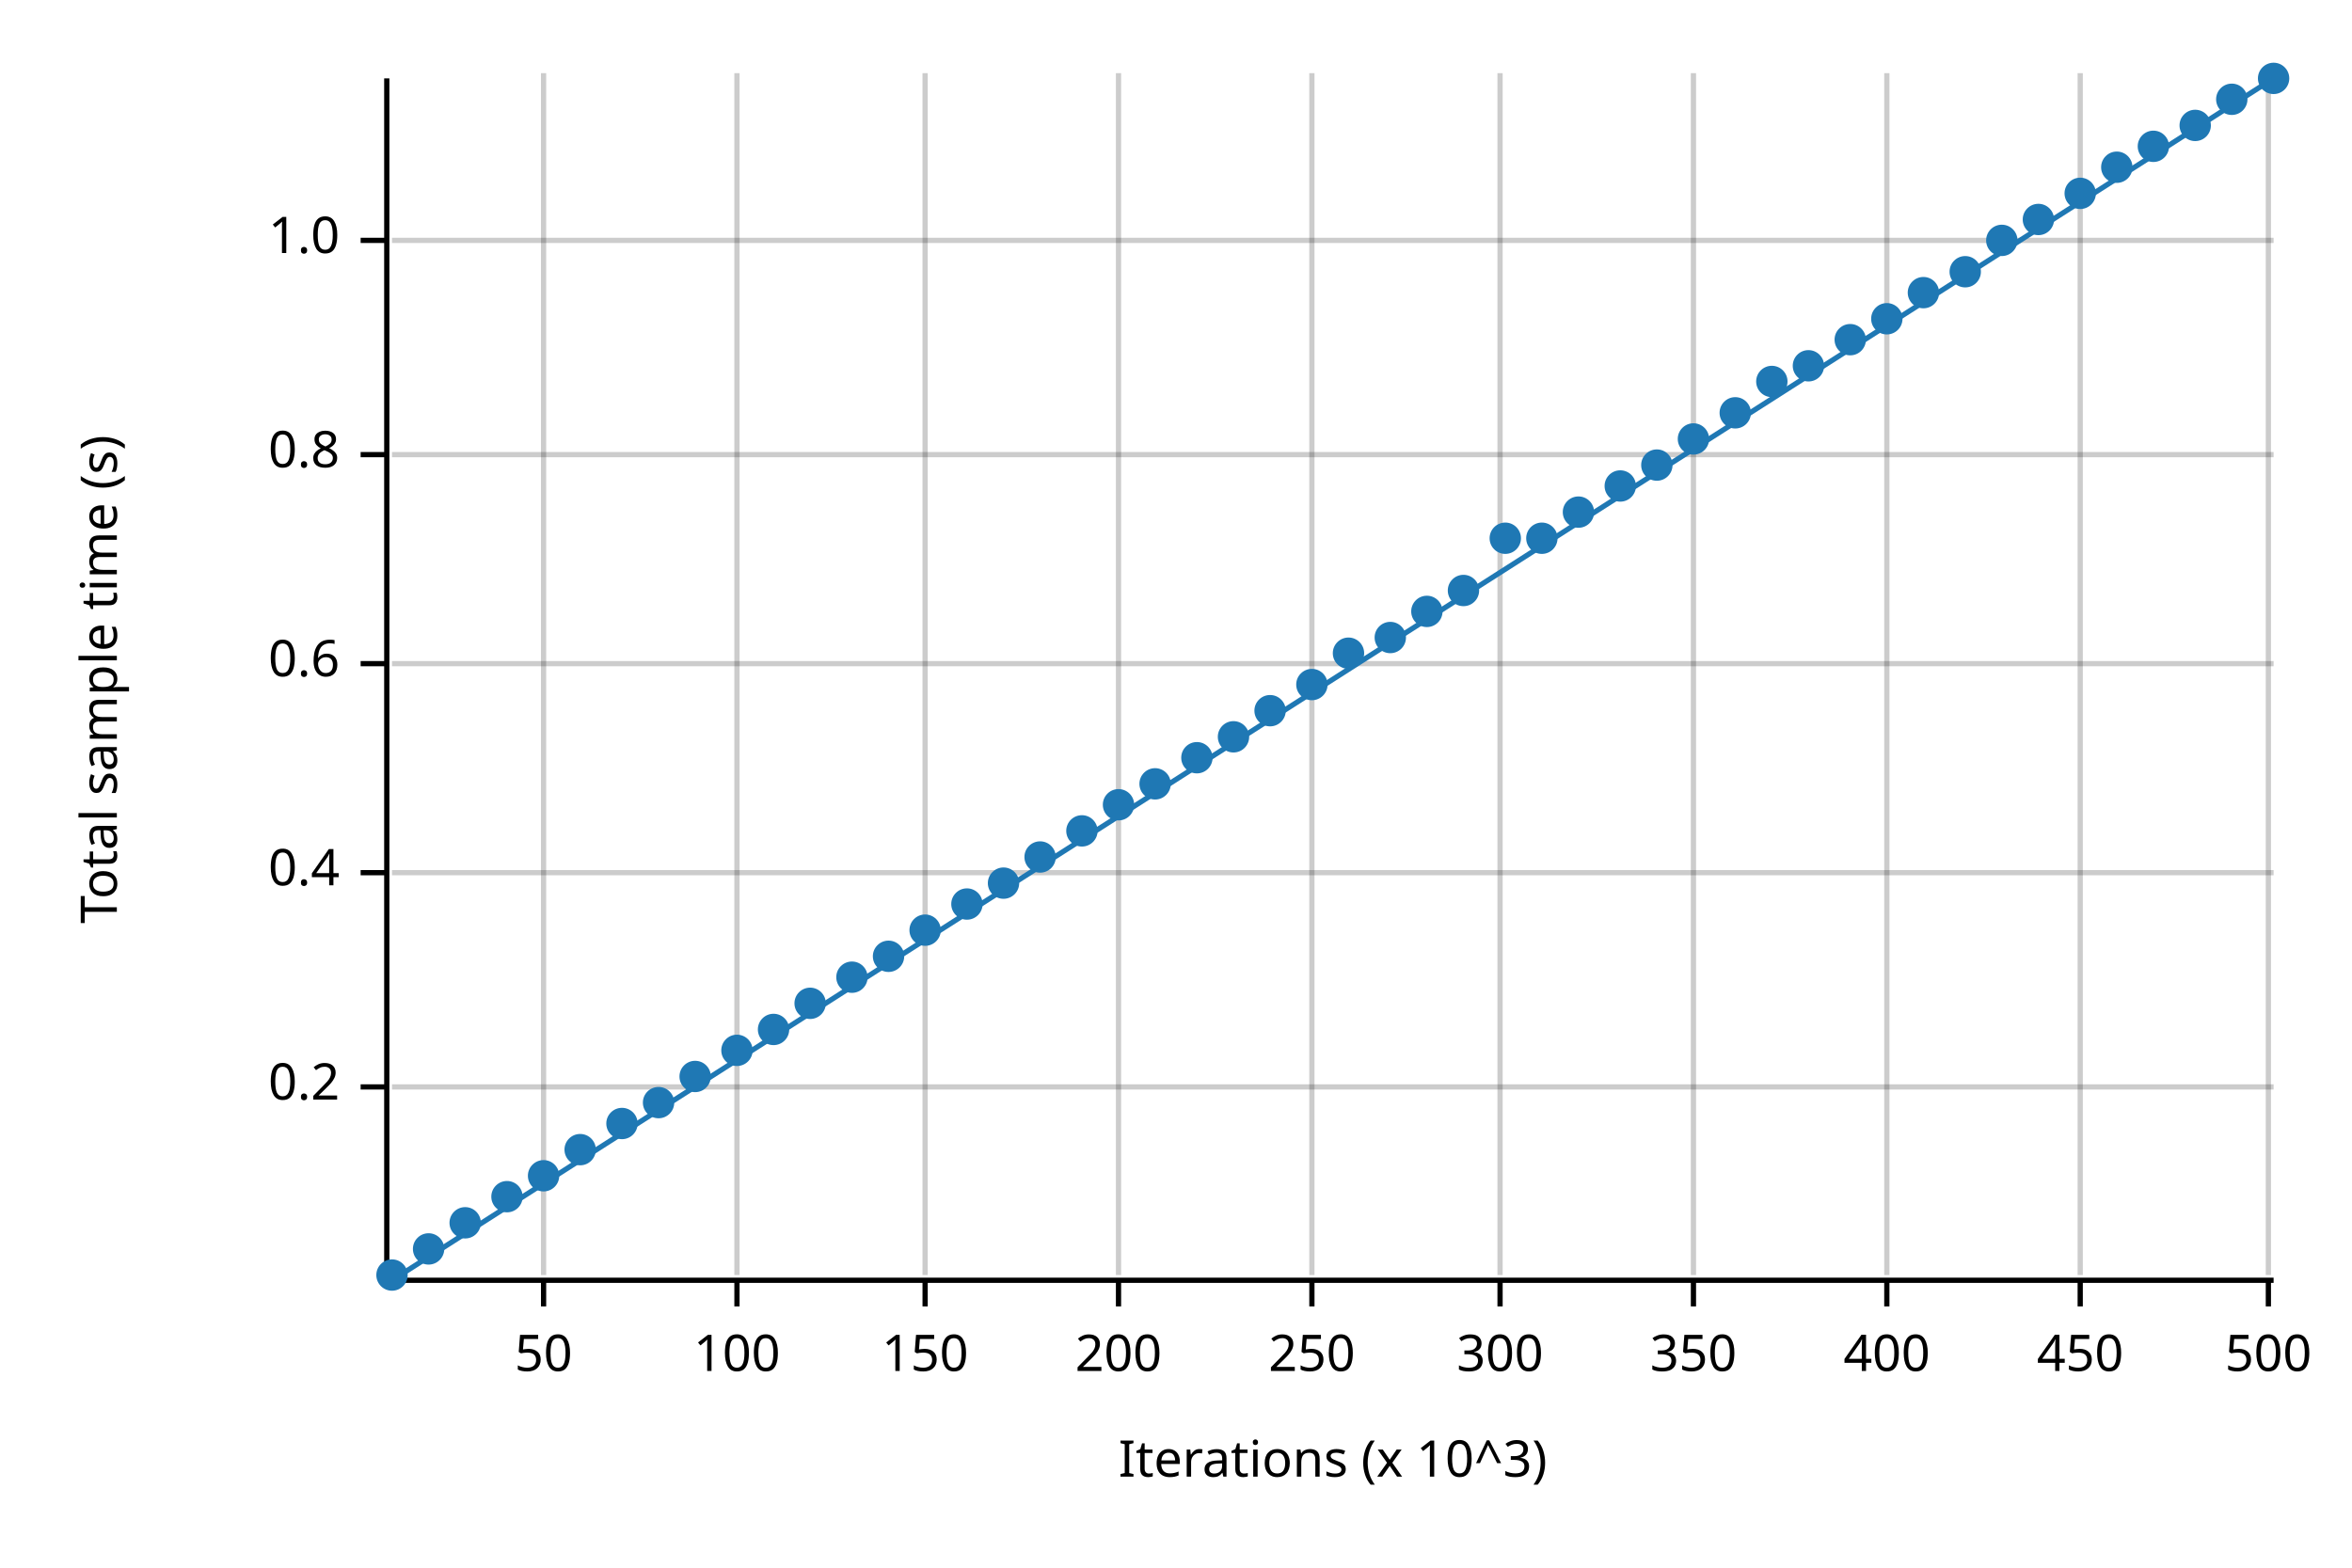
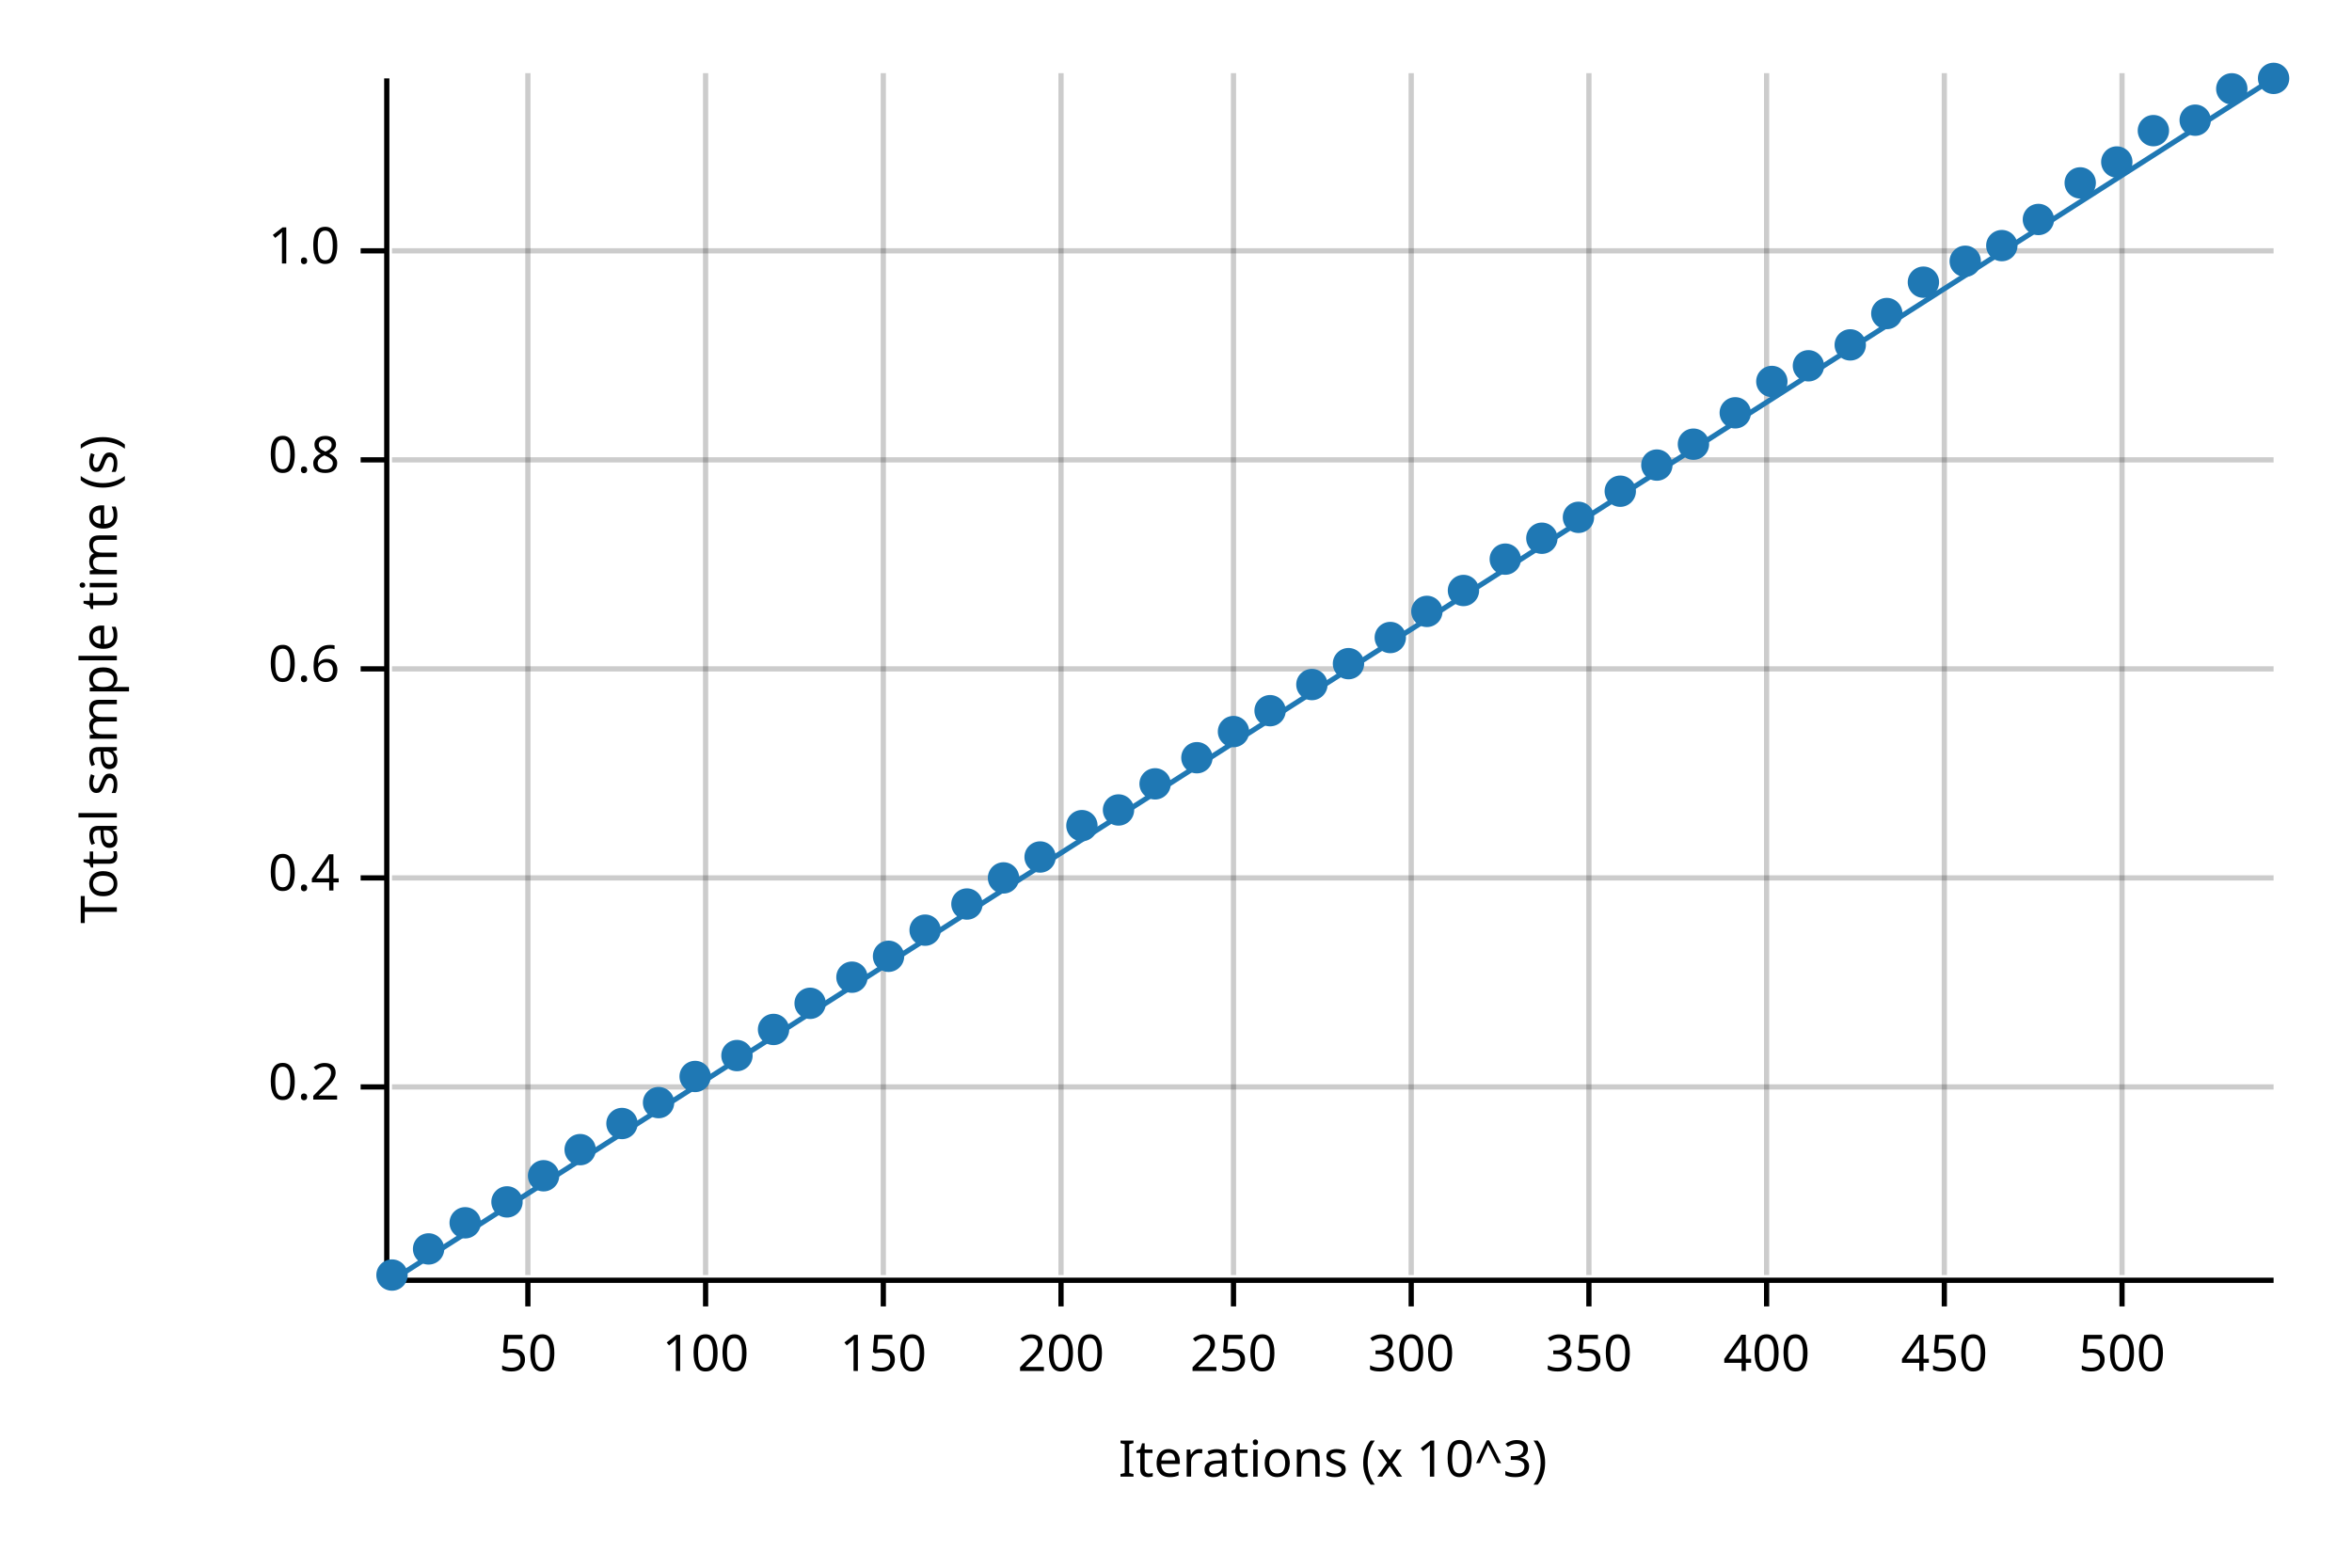
<svg xmlns="http://www.w3.org/2000/svg" width="450" height="300" viewBox="0 0 450 300">
  <text x="15" y="130" dy="0.76em" text-anchor="middle" font-family="sans-serif" font-size="9.677" opacity="1" fill="#000000" transform="rotate(270, 15, 130)">
Total sample time (s)
</text>
  <text x="255" y="285" dy="-0.5ex" text-anchor="middle" font-family="sans-serif" font-size="9.677" opacity="1" fill="#000000">
Iterations (x 10^3)
</text>
-   <line opacity="0.2" stroke="#000000" stroke-width="1" x1="104" y1="244" x2="104" y2="14" />
-   <line opacity="0.2" stroke="#000000" stroke-width="1" x1="141" y1="244" x2="141" y2="14" />
-   <line opacity="0.2" stroke="#000000" stroke-width="1" x1="177" y1="244" x2="177" y2="14" />
-   <line opacity="0.2" stroke="#000000" stroke-width="1" x1="214" y1="244" x2="214" y2="14" />
-   <line opacity="0.2" stroke="#000000" stroke-width="1" x1="251" y1="244" x2="251" y2="14" />
-   <line opacity="0.2" stroke="#000000" stroke-width="1" x1="287" y1="244" x2="287" y2="14" />
-   <line opacity="0.2" stroke="#000000" stroke-width="1" x1="324" y1="244" x2="324" y2="14" />
-   <line opacity="0.2" stroke="#000000" stroke-width="1" x1="361" y1="244" x2="361" y2="14" />
-   <line opacity="0.2" stroke="#000000" stroke-width="1" x1="398" y1="244" x2="398" y2="14" />
-   <line opacity="0.2" stroke="#000000" stroke-width="1" x1="434" y1="244" x2="434" y2="14" />
+   <line opacity="0.2" stroke="#000000" stroke-width="1" x1="101" y1="244" x2="101" y2="14" />
+   <line opacity="0.2" stroke="#000000" stroke-width="1" x1="135" y1="244" x2="135" y2="14" />
+   <line opacity="0.2" stroke="#000000" stroke-width="1" x1="169" y1="244" x2="169" y2="14" />
+   <line opacity="0.2" stroke="#000000" stroke-width="1" x1="203" y1="244" x2="203" y2="14" />
+   <line opacity="0.2" stroke="#000000" stroke-width="1" x1="236" y1="244" x2="236" y2="14" />
+   <line opacity="0.2" stroke="#000000" stroke-width="1" x1="270" y1="244" x2="270" y2="14" />
+   <line opacity="0.2" stroke="#000000" stroke-width="1" x1="304" y1="244" x2="304" y2="14" />
+   <line opacity="0.2" stroke="#000000" stroke-width="1" x1="338" y1="244" x2="338" y2="14" />
+   <line opacity="0.2" stroke="#000000" stroke-width="1" x1="372" y1="244" x2="372" y2="14" />
+   <line opacity="0.2" stroke="#000000" stroke-width="1" x1="406" y1="244" x2="406" y2="14" />
  <line opacity="0.2" stroke="#000000" stroke-width="1" x1="75" y1="208" x2="435" y2="208" />
-   <line opacity="0.2" stroke="#000000" stroke-width="1" x1="75" y1="167" x2="435" y2="167" />
-   <line opacity="0.2" stroke="#000000" stroke-width="1" x1="75" y1="127" x2="435" y2="127" />
-   <line opacity="0.2" stroke="#000000" stroke-width="1" x1="75" y1="87" x2="435" y2="87" />
-   <line opacity="0.2" stroke="#000000" stroke-width="1" x1="75" y1="46" x2="435" y2="46" />
+   <line opacity="0.2" stroke="#000000" stroke-width="1" x1="75" y1="168" x2="435" y2="168" />
+   <line opacity="0.2" stroke="#000000" stroke-width="1" x1="75" y1="128" x2="435" y2="128" />
+   <line opacity="0.2" stroke="#000000" stroke-width="1" x1="75" y1="88" x2="435" y2="88" />
+   <line opacity="0.2" stroke="#000000" stroke-width="1" x1="75" y1="48" x2="435" y2="48" />
  <polyline fill="none" opacity="1" stroke="#000000" stroke-width="1" points="74,15 74,245 " />
  <text x="65" y="208" dy="0.5ex" text-anchor="end" font-family="sans-serif" font-size="9.677" opacity="1" fill="#000000">
0.2
</text>
  <polyline fill="none" opacity="1" stroke="#000000" stroke-width="1" points="69,208 74,208 " />
-   <text x="65" y="167" dy="0.5ex" text-anchor="end" font-family="sans-serif" font-size="9.677" opacity="1" fill="#000000">
+   <text x="65" y="168" dy="0.5ex" text-anchor="end" font-family="sans-serif" font-size="9.677" opacity="1" fill="#000000">
0.4
</text>
-   <polyline fill="none" opacity="1" stroke="#000000" stroke-width="1" points="69,167 74,167 " />
-   <text x="65" y="127" dy="0.5ex" text-anchor="end" font-family="sans-serif" font-size="9.677" opacity="1" fill="#000000">
+   <polyline fill="none" opacity="1" stroke="#000000" stroke-width="1" points="69,168 74,168 " />
+   <text x="65" y="128" dy="0.5ex" text-anchor="end" font-family="sans-serif" font-size="9.677" opacity="1" fill="#000000">
0.6
</text>
-   <polyline fill="none" opacity="1" stroke="#000000" stroke-width="1" points="69,127 74,127 " />
-   <text x="65" y="87" dy="0.5ex" text-anchor="end" font-family="sans-serif" font-size="9.677" opacity="1" fill="#000000">
+   <polyline fill="none" opacity="1" stroke="#000000" stroke-width="1" points="69,128 74,128 " />
+   <text x="65" y="88" dy="0.5ex" text-anchor="end" font-family="sans-serif" font-size="9.677" opacity="1" fill="#000000">
0.8
</text>
-   <polyline fill="none" opacity="1" stroke="#000000" stroke-width="1" points="69,87 74,87 " />
-   <text x="65" y="46" dy="0.5ex" text-anchor="end" font-family="sans-serif" font-size="9.677" opacity="1" fill="#000000">
+   <polyline fill="none" opacity="1" stroke="#000000" stroke-width="1" points="69,88 74,88 " />
+   <text x="65" y="48" dy="0.5ex" text-anchor="end" font-family="sans-serif" font-size="9.677" opacity="1" fill="#000000">
1.0
</text>
-   <polyline fill="none" opacity="1" stroke="#000000" stroke-width="1" points="69,46 74,46 " />
+   <polyline fill="none" opacity="1" stroke="#000000" stroke-width="1" points="69,48 74,48 " />
  <polyline fill="none" opacity="1" stroke="#000000" stroke-width="1" points="75,245 435,245 " />
-   <text x="104" y="255" dy="0.76em" text-anchor="middle" font-family="sans-serif" font-size="9.677" opacity="1" fill="#000000">
+   <text x="101" y="255" dy="0.76em" text-anchor="middle" font-family="sans-serif" font-size="9.677" opacity="1" fill="#000000">
50
</text>
-   <polyline fill="none" opacity="1" stroke="#000000" stroke-width="1" points="104,245 104,250 " />
-   <text x="141" y="255" dy="0.76em" text-anchor="middle" font-family="sans-serif" font-size="9.677" opacity="1" fill="#000000">
+   <polyline fill="none" opacity="1" stroke="#000000" stroke-width="1" points="101,245 101,250 " />
+   <text x="135" y="255" dy="0.76em" text-anchor="middle" font-family="sans-serif" font-size="9.677" opacity="1" fill="#000000">
100
</text>
-   <polyline fill="none" opacity="1" stroke="#000000" stroke-width="1" points="141,245 141,250 " />
-   <text x="177" y="255" dy="0.76em" text-anchor="middle" font-family="sans-serif" font-size="9.677" opacity="1" fill="#000000">
+   <polyline fill="none" opacity="1" stroke="#000000" stroke-width="1" points="135,245 135,250 " />
+   <text x="169" y="255" dy="0.76em" text-anchor="middle" font-family="sans-serif" font-size="9.677" opacity="1" fill="#000000">
150
</text>
-   <polyline fill="none" opacity="1" stroke="#000000" stroke-width="1" points="177,245 177,250 " />
-   <text x="214" y="255" dy="0.76em" text-anchor="middle" font-family="sans-serif" font-size="9.677" opacity="1" fill="#000000">
+   <polyline fill="none" opacity="1" stroke="#000000" stroke-width="1" points="169,245 169,250 " />
+   <text x="203" y="255" dy="0.76em" text-anchor="middle" font-family="sans-serif" font-size="9.677" opacity="1" fill="#000000">
200
</text>
-   <polyline fill="none" opacity="1" stroke="#000000" stroke-width="1" points="214,245 214,250 " />
-   <text x="251" y="255" dy="0.76em" text-anchor="middle" font-family="sans-serif" font-size="9.677" opacity="1" fill="#000000">
+   <polyline fill="none" opacity="1" stroke="#000000" stroke-width="1" points="203,245 203,250 " />
+   <text x="236" y="255" dy="0.76em" text-anchor="middle" font-family="sans-serif" font-size="9.677" opacity="1" fill="#000000">
250
</text>
-   <polyline fill="none" opacity="1" stroke="#000000" stroke-width="1" points="251,245 251,250 " />
-   <text x="287" y="255" dy="0.76em" text-anchor="middle" font-family="sans-serif" font-size="9.677" opacity="1" fill="#000000">
+   <polyline fill="none" opacity="1" stroke="#000000" stroke-width="1" points="236,245 236,250 " />
+   <text x="270" y="255" dy="0.76em" text-anchor="middle" font-family="sans-serif" font-size="9.677" opacity="1" fill="#000000">
300
</text>
-   <polyline fill="none" opacity="1" stroke="#000000" stroke-width="1" points="287,245 287,250 " />
-   <text x="324" y="255" dy="0.76em" text-anchor="middle" font-family="sans-serif" font-size="9.677" opacity="1" fill="#000000">
+   <polyline fill="none" opacity="1" stroke="#000000" stroke-width="1" points="270,245 270,250 " />
+   <text x="304" y="255" dy="0.76em" text-anchor="middle" font-family="sans-serif" font-size="9.677" opacity="1" fill="#000000">
350
</text>
-   <polyline fill="none" opacity="1" stroke="#000000" stroke-width="1" points="324,245 324,250 " />
-   <text x="361" y="255" dy="0.76em" text-anchor="middle" font-family="sans-serif" font-size="9.677" opacity="1" fill="#000000">
+   <polyline fill="none" opacity="1" stroke="#000000" stroke-width="1" points="304,245 304,250 " />
+   <text x="338" y="255" dy="0.76em" text-anchor="middle" font-family="sans-serif" font-size="9.677" opacity="1" fill="#000000">
400
</text>
-   <polyline fill="none" opacity="1" stroke="#000000" stroke-width="1" points="361,245 361,250 " />
-   <text x="398" y="255" dy="0.76em" text-anchor="middle" font-family="sans-serif" font-size="9.677" opacity="1" fill="#000000">
+   <polyline fill="none" opacity="1" stroke="#000000" stroke-width="1" points="338,245 338,250 " />
+   <text x="372" y="255" dy="0.76em" text-anchor="middle" font-family="sans-serif" font-size="9.677" opacity="1" fill="#000000">
450
</text>
-   <polyline fill="none" opacity="1" stroke="#000000" stroke-width="1" points="398,245 398,250 " />
-   <text x="434" y="255" dy="0.76em" text-anchor="middle" font-family="sans-serif" font-size="9.677" opacity="1" fill="#000000">
+   <polyline fill="none" opacity="1" stroke="#000000" stroke-width="1" points="372,245 372,250 " />
+   <text x="406" y="255" dy="0.76em" text-anchor="middle" font-family="sans-serif" font-size="9.677" opacity="1" fill="#000000">
500
</text>
-   <polyline fill="none" opacity="1" stroke="#000000" stroke-width="1" points="434,245 434,250 " />
+   <polyline fill="none" opacity="1" stroke="#000000" stroke-width="1" points="406,245 406,250 " />
  <circle cx="75" cy="244" r="3" opacity="1" fill="#1F78B4" stroke="none" stroke-width="1" />
  <circle cx="82" cy="239" r="3" opacity="1" fill="#1F78B4" stroke="none" stroke-width="1" />
  <circle cx="89" cy="234" r="3" opacity="1" fill="#1F78B4" stroke="none" stroke-width="1" />
-   <circle cx="97" cy="229" r="3" opacity="1" fill="#1F78B4" stroke="none" stroke-width="1" />
+   <circle cx="97" cy="230" r="3" opacity="1" fill="#1F78B4" stroke="none" stroke-width="1" />
  <circle cx="104" cy="225" r="3" opacity="1" fill="#1F78B4" stroke="none" stroke-width="1" />
  <circle cx="111" cy="220" r="3" opacity="1" fill="#1F78B4" stroke="none" stroke-width="1" />
  <circle cx="119" cy="215" r="3" opacity="1" fill="#1F78B4" stroke="none" stroke-width="1" />
  <circle cx="126" cy="211" r="3" opacity="1" fill="#1F78B4" stroke="none" stroke-width="1" />
  <circle cx="133" cy="206" r="3" opacity="1" fill="#1F78B4" stroke="none" stroke-width="1" />
-   <circle cx="141" cy="201" r="3" opacity="1" fill="#1F78B4" stroke="none" stroke-width="1" />
+   <circle cx="141" cy="202" r="3" opacity="1" fill="#1F78B4" stroke="none" stroke-width="1" />
  <circle cx="148" cy="197" r="3" opacity="1" fill="#1F78B4" stroke="none" stroke-width="1" />
  <circle cx="155" cy="192" r="3" opacity="1" fill="#1F78B4" stroke="none" stroke-width="1" />
  <circle cx="163" cy="187" r="3" opacity="1" fill="#1F78B4" stroke="none" stroke-width="1" />
  <circle cx="170" cy="183" r="3" opacity="1" fill="#1F78B4" stroke="none" stroke-width="1" />
  <circle cx="177" cy="178" r="3" opacity="1" fill="#1F78B4" stroke="none" stroke-width="1" />
  <circle cx="185" cy="173" r="3" opacity="1" fill="#1F78B4" stroke="none" stroke-width="1" />
-   <circle cx="192" cy="169" r="3" opacity="1" fill="#1F78B4" stroke="none" stroke-width="1" />
+   <circle cx="192" cy="168" r="3" opacity="1" fill="#1F78B4" stroke="none" stroke-width="1" />
  <circle cx="199" cy="164" r="3" opacity="1" fill="#1F78B4" stroke="none" stroke-width="1" />
-   <circle cx="207" cy="159" r="3" opacity="1" fill="#1F78B4" stroke="none" stroke-width="1" />
-   <circle cx="214" cy="154" r="3" opacity="1" fill="#1F78B4" stroke="none" stroke-width="1" />
+   <circle cx="207" cy="158" r="3" opacity="1" fill="#1F78B4" stroke="none" stroke-width="1" />
+   <circle cx="214" cy="155" r="3" opacity="1" fill="#1F78B4" stroke="none" stroke-width="1" />
  <circle cx="221" cy="150" r="3" opacity="1" fill="#1F78B4" stroke="none" stroke-width="1" />
  <circle cx="229" cy="145" r="3" opacity="1" fill="#1F78B4" stroke="none" stroke-width="1" />
-   <circle cx="236" cy="141" r="3" opacity="1" fill="#1F78B4" stroke="none" stroke-width="1" />
+   <circle cx="236" cy="140" r="3" opacity="1" fill="#1F78B4" stroke="none" stroke-width="1" />
  <circle cx="243" cy="136" r="3" opacity="1" fill="#1F78B4" stroke="none" stroke-width="1" />
  <circle cx="251" cy="131" r="3" opacity="1" fill="#1F78B4" stroke="none" stroke-width="1" />
-   <circle cx="258" cy="125" r="3" opacity="1" fill="#1F78B4" stroke="none" stroke-width="1" />
+   <circle cx="258" cy="127" r="3" opacity="1" fill="#1F78B4" stroke="none" stroke-width="1" />
  <circle cx="266" cy="122" r="3" opacity="1" fill="#1F78B4" stroke="none" stroke-width="1" />
  <circle cx="273" cy="117" r="3" opacity="1" fill="#1F78B4" stroke="none" stroke-width="1" />
  <circle cx="280" cy="113" r="3" opacity="1" fill="#1F78B4" stroke="none" stroke-width="1" />
-   <circle cx="288" cy="103" r="3" opacity="1" fill="#1F78B4" stroke="none" stroke-width="1" />
+   <circle cx="288" cy="107" r="3" opacity="1" fill="#1F78B4" stroke="none" stroke-width="1" />
  <circle cx="295" cy="103" r="3" opacity="1" fill="#1F78B4" stroke="none" stroke-width="1" />
-   <circle cx="302" cy="98" r="3" opacity="1" fill="#1F78B4" stroke="none" stroke-width="1" />
-   <circle cx="310" cy="93" r="3" opacity="1" fill="#1F78B4" stroke="none" stroke-width="1" />
+   <circle cx="302" cy="99" r="3" opacity="1" fill="#1F78B4" stroke="none" stroke-width="1" />
+   <circle cx="310" cy="94" r="3" opacity="1" fill="#1F78B4" stroke="none" stroke-width="1" />
  <circle cx="317" cy="89" r="3" opacity="1" fill="#1F78B4" stroke="none" stroke-width="1" />
-   <circle cx="324" cy="84" r="3" opacity="1" fill="#1F78B4" stroke="none" stroke-width="1" />
+   <circle cx="324" cy="85" r="3" opacity="1" fill="#1F78B4" stroke="none" stroke-width="1" />
  <circle cx="332" cy="79" r="3" opacity="1" fill="#1F78B4" stroke="none" stroke-width="1" />
  <circle cx="339" cy="73" r="3" opacity="1" fill="#1F78B4" stroke="none" stroke-width="1" />
  <circle cx="346" cy="70" r="3" opacity="1" fill="#1F78B4" stroke="none" stroke-width="1" />
-   <circle cx="354" cy="65" r="3" opacity="1" fill="#1F78B4" stroke="none" stroke-width="1" />
-   <circle cx="361" cy="61" r="3" opacity="1" fill="#1F78B4" stroke="none" stroke-width="1" />
-   <circle cx="368" cy="56" r="3" opacity="1" fill="#1F78B4" stroke="none" stroke-width="1" />
-   <circle cx="376" cy="52" r="3" opacity="1" fill="#1F78B4" stroke="none" stroke-width="1" />
-   <circle cx="383" cy="46" r="3" opacity="1" fill="#1F78B4" stroke="none" stroke-width="1" />
+   <circle cx="354" cy="66" r="3" opacity="1" fill="#1F78B4" stroke="none" stroke-width="1" />
+   <circle cx="361" cy="60" r="3" opacity="1" fill="#1F78B4" stroke="none" stroke-width="1" />
+   <circle cx="368" cy="54" r="3" opacity="1" fill="#1F78B4" stroke="none" stroke-width="1" />
+   <circle cx="376" cy="50" r="3" opacity="1" fill="#1F78B4" stroke="none" stroke-width="1" />
+   <circle cx="383" cy="47" r="3" opacity="1" fill="#1F78B4" stroke="none" stroke-width="1" />
  <circle cx="390" cy="42" r="3" opacity="1" fill="#1F78B4" stroke="none" stroke-width="1" />
-   <circle cx="398" cy="37" r="3" opacity="1" fill="#1F78B4" stroke="none" stroke-width="1" />
-   <circle cx="405" cy="32" r="3" opacity="1" fill="#1F78B4" stroke="none" stroke-width="1" />
-   <circle cx="412" cy="28" r="3" opacity="1" fill="#1F78B4" stroke="none" stroke-width="1" />
-   <circle cx="420" cy="24" r="3" opacity="1" fill="#1F78B4" stroke="none" stroke-width="1" />
-   <circle cx="427" cy="19" r="3" opacity="1" fill="#1F78B4" stroke="none" stroke-width="1" />
+   <circle cx="398" cy="35" r="3" opacity="1" fill="#1F78B4" stroke="none" stroke-width="1" />
+   <circle cx="405" cy="31" r="3" opacity="1" fill="#1F78B4" stroke="none" stroke-width="1" />
+   <circle cx="412" cy="25" r="3" opacity="1" fill="#1F78B4" stroke="none" stroke-width="1" />
+   <circle cx="420" cy="23" r="3" opacity="1" fill="#1F78B4" stroke="none" stroke-width="1" />
+   <circle cx="427" cy="17" r="3" opacity="1" fill="#1F78B4" stroke="none" stroke-width="1" />
  <circle cx="435" cy="15" r="3" opacity="1" fill="#1F78B4" stroke="none" stroke-width="1" />
  <polyline fill="none" opacity="1" stroke="#1F78B4" stroke-width="1" points="75,245 435,15 " />
  <polygon opacity="0.25" fill="#1F78B4" points="75,245 435,15 435,15 " />
</svg>
